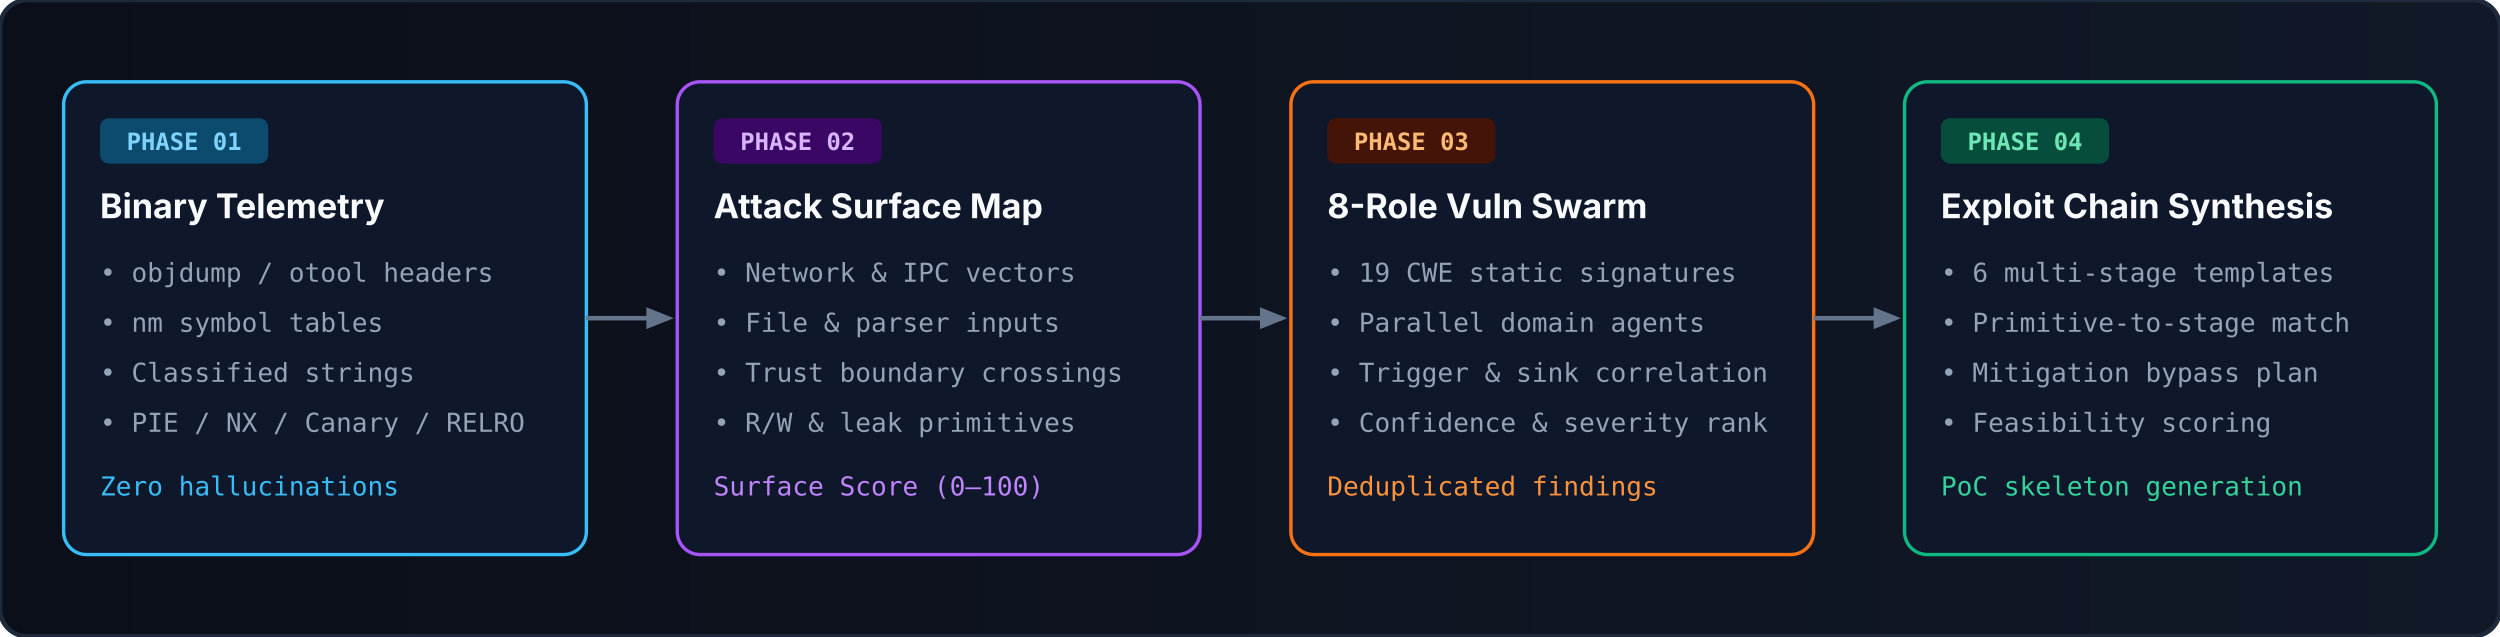
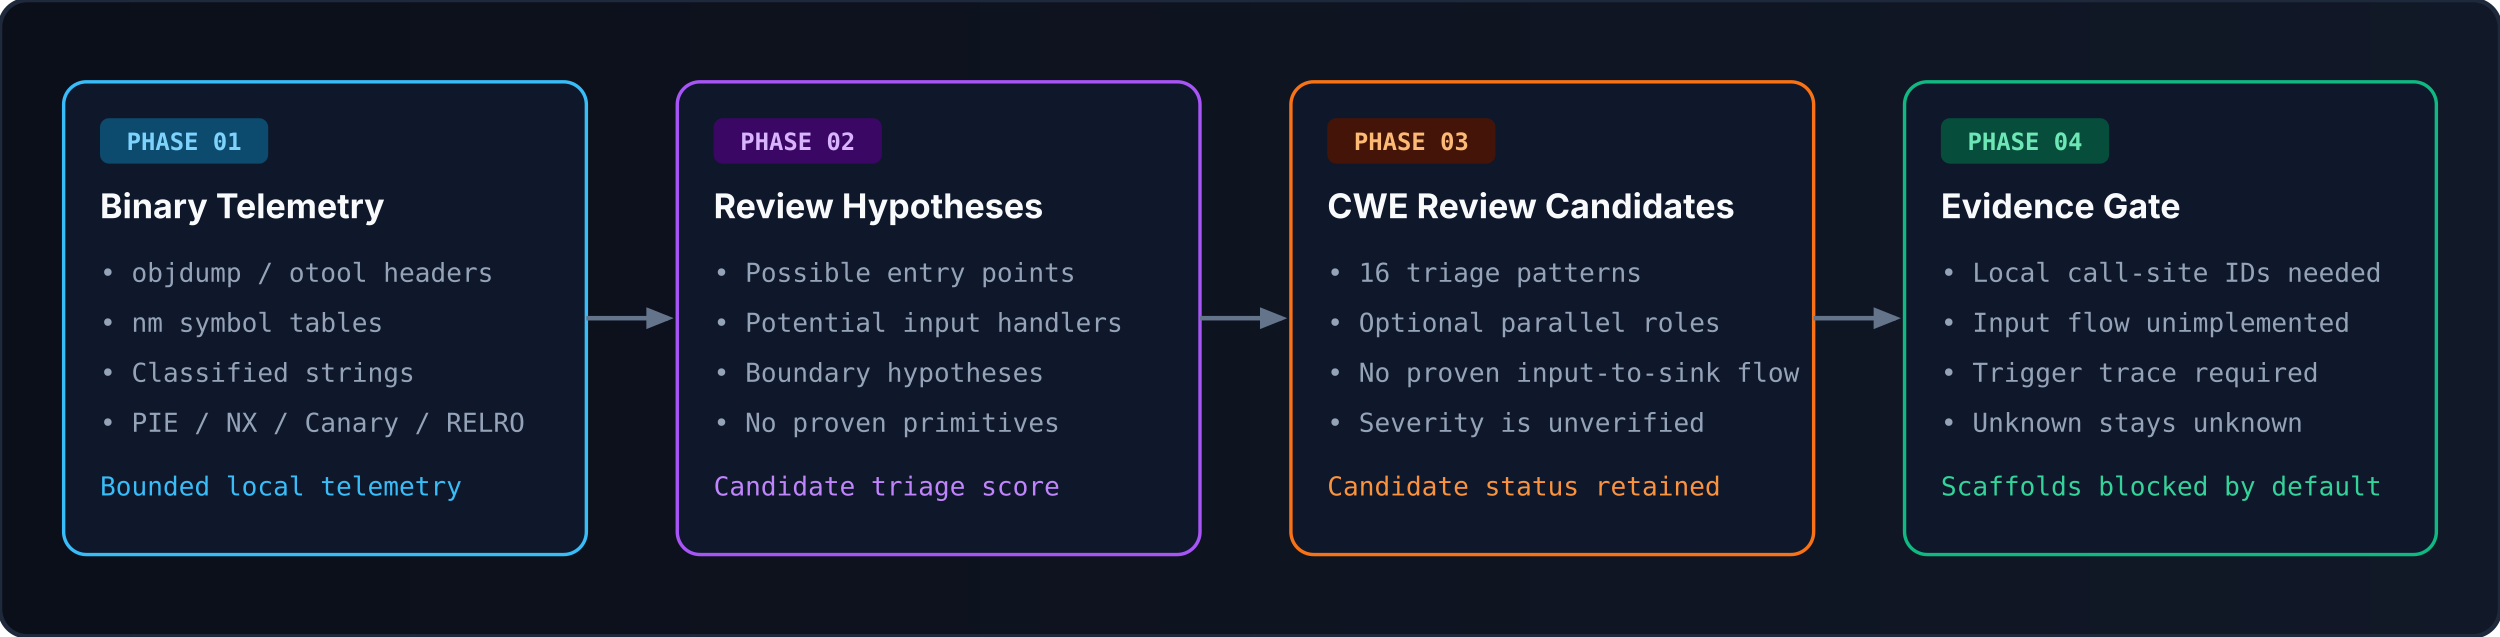
<svg xmlns="http://www.w3.org/2000/svg" viewBox="0 0 1100 280" width="100%" height="100%">
  <defs>
    <linearGradient id="flowBg" x1="0%" y1="0%" x2="100%" y2="0%">
      <stop offset="0%" stop-color="#0b0f19" />
      <stop offset="100%" stop-color="#111827" />
    </linearGradient>
    <marker id="arrow" viewBox="0 0 10 10" refX="8" refY="5" markerWidth="6" markerHeight="6" orient="auto-start-reverse">
      <path d="M 0 1 L 10 5 L 0 9 z" fill="#64748b" />
    </marker>
  </defs>
  <rect width="1100" height="280" rx="12" fill="url(#flowBg)" stroke="#1e293b" stroke-width="2" />
  <rect x="28" y="36" width="230" height="208" rx="10" fill="#0f172a" stroke="#38bdf8" stroke-width="1.5" />
  <rect x="44" y="52" width="74" height="20" rx="4" fill="#0c4a6e" />
  <text x="81" y="66" text-anchor="middle" fill="#7dd3fc" font-family="ui-monospace, SFMono-Regular, Menlo, monospace" font-size="10.5" font-weight="700">PHASE 01</text>
  <text x="44" y="96" fill="#f8fafc" font-family="system-ui, -apple-system, sans-serif" font-size="15" font-weight="700">Binary Telemetry</text>
  <g fill="#94a3b8" font-family="ui-monospace, SFMono-Regular, Menlo, monospace" font-size="11.5">
    <text x="44" y="124">• objdump / otool headers</text>
    <text x="44" y="146">• nm symbol tables</text>
    <text x="44" y="168">• Classified strings</text>
    <text x="44" y="190">• PIE / NX / Canary / RELRO</text>
-     <text x="44" y="218" fill="#38bdf8">Zero hallucinations</text>
+     <text x="44" y="218" fill="#38bdf8">Bounded local telemetry</text>
  </g>
  <line x1="258" y1="140" x2="294" y2="140" stroke="#64748b" stroke-width="2" marker-end="url(#arrow)" />
  <rect x="298" y="36" width="230" height="208" rx="10" fill="#0f172a" stroke="#a855f7" stroke-width="1.5" />
  <rect x="314" y="52" width="74" height="20" rx="4" fill="#3b0764" />
  <text x="351" y="66" text-anchor="middle" fill="#d8b4fe" font-family="ui-monospace, SFMono-Regular, Menlo, monospace" font-size="10.5" font-weight="700">PHASE 02</text>
-   <text x="314" y="96" fill="#f8fafc" font-family="system-ui, -apple-system, sans-serif" font-size="15" font-weight="700">Attack Surface Map</text>
+   <text x="314" y="96" fill="#f8fafc" font-family="system-ui, -apple-system, sans-serif" font-size="15" font-weight="700">Review Hypotheses</text>
  <g fill="#94a3b8" font-family="ui-monospace, SFMono-Regular, Menlo, monospace" font-size="11.5">
-     <text x="314" y="124">• Network &amp; IPC vectors</text>
-     <text x="314" y="146">• File &amp; parser inputs</text>
-     <text x="314" y="168">• Trust boundary crossings</text>
-     <text x="314" y="190">• R/W &amp; leak primitives</text>
-     <text x="314" y="218" fill="#c084fc">Surface Score (0–100)</text>
+     <text x="314" y="124">• Possible entry points</text>
+     <text x="314" y="146">• Potential input handlers</text>
+     <text x="314" y="168">• Boundary hypotheses</text>
+     <text x="314" y="190">• No proven primitives</text>
+     <text x="314" y="218" fill="#c084fc">Candidate triage score</text>
  </g>
  <line x1="528" y1="140" x2="564" y2="140" stroke="#64748b" stroke-width="2" marker-end="url(#arrow)" />
  <rect x="568" y="36" width="230" height="208" rx="10" fill="#0f172a" stroke="#f97316" stroke-width="1.5" />
  <rect x="584" y="52" width="74" height="20" rx="4" fill="#431407" />
  <text x="621" y="66" text-anchor="middle" fill="#fdba74" font-family="ui-monospace, SFMono-Regular, Menlo, monospace" font-size="10.5" font-weight="700">PHASE 03</text>
-   <text x="584" y="96" fill="#f8fafc" font-family="system-ui, -apple-system, sans-serif" font-size="15" font-weight="700">8-Role Vuln Swarm</text>
+   <text x="584" y="96" fill="#f8fafc" font-family="system-ui, -apple-system, sans-serif" font-size="15" font-weight="700">CWE Review Candidates</text>
  <g fill="#94a3b8" font-family="ui-monospace, SFMono-Regular, Menlo, monospace" font-size="11.5">
-     <text x="584" y="124">• 19 CWE static signatures</text>
-     <text x="584" y="146">• Parallel domain agents</text>
-     <text x="584" y="168">• Trigger &amp; sink correlation</text>
-     <text x="584" y="190">• Confidence &amp; severity rank</text>
-     <text x="584" y="218" fill="#fb923c">Deduplicated findings</text>
+     <text x="584" y="124">• 16 triage patterns</text>
+     <text x="584" y="146">• Optional parallel roles</text>
+     <text x="584" y="168">• No proven input-to-sink flow</text>
+     <text x="584" y="190">• Severity is unverified</text>
+     <text x="584" y="218" fill="#fb923c">Candidate status retained</text>
  </g>
  <line x1="798" y1="140" x2="834" y2="140" stroke="#64748b" stroke-width="2" marker-end="url(#arrow)" />
  <rect x="838" y="36" width="234" height="208" rx="10" fill="#0f172a" stroke="#10b981" stroke-width="1.5" />
  <rect x="854" y="52" width="74" height="20" rx="4" fill="#064e3b" />
  <text x="891" y="66" text-anchor="middle" fill="#6ee7b7" font-family="ui-monospace, SFMono-Regular, Menlo, monospace" font-size="10.5" font-weight="700">PHASE 04</text>
-   <text x="854" y="96" fill="#f8fafc" font-family="system-ui, -apple-system, sans-serif" font-size="15" font-weight="700">Exploit Chain Synthesis</text>
+   <text x="854" y="96" fill="#f8fafc" font-family="system-ui, -apple-system, sans-serif" font-size="15" font-weight="700">Evidence Gate</text>
  <g fill="#94a3b8" font-family="ui-monospace, SFMono-Regular, Menlo, monospace" font-size="11.5">
-     <text x="854" y="124">• 6 multi-stage templates</text>
-     <text x="854" y="146">• Primitive-to-stage match</text>
-     <text x="854" y="168">• Mitigation bypass plan</text>
-     <text x="854" y="190">• Feasibility scoring</text>
-     <text x="854" y="218" fill="#34d399">PoC skeleton generation</text>
+     <text x="854" y="124">• Local call-site IDs needed</text>
+     <text x="854" y="146">• Input flow unimplemented</text>
+     <text x="854" y="168">• Trigger trace required</text>
+     <text x="854" y="190">• Unknown stays unknown</text>
+     <text x="854" y="218" fill="#34d399">Scaffolds blocked by default</text>
  </g>
</svg>
